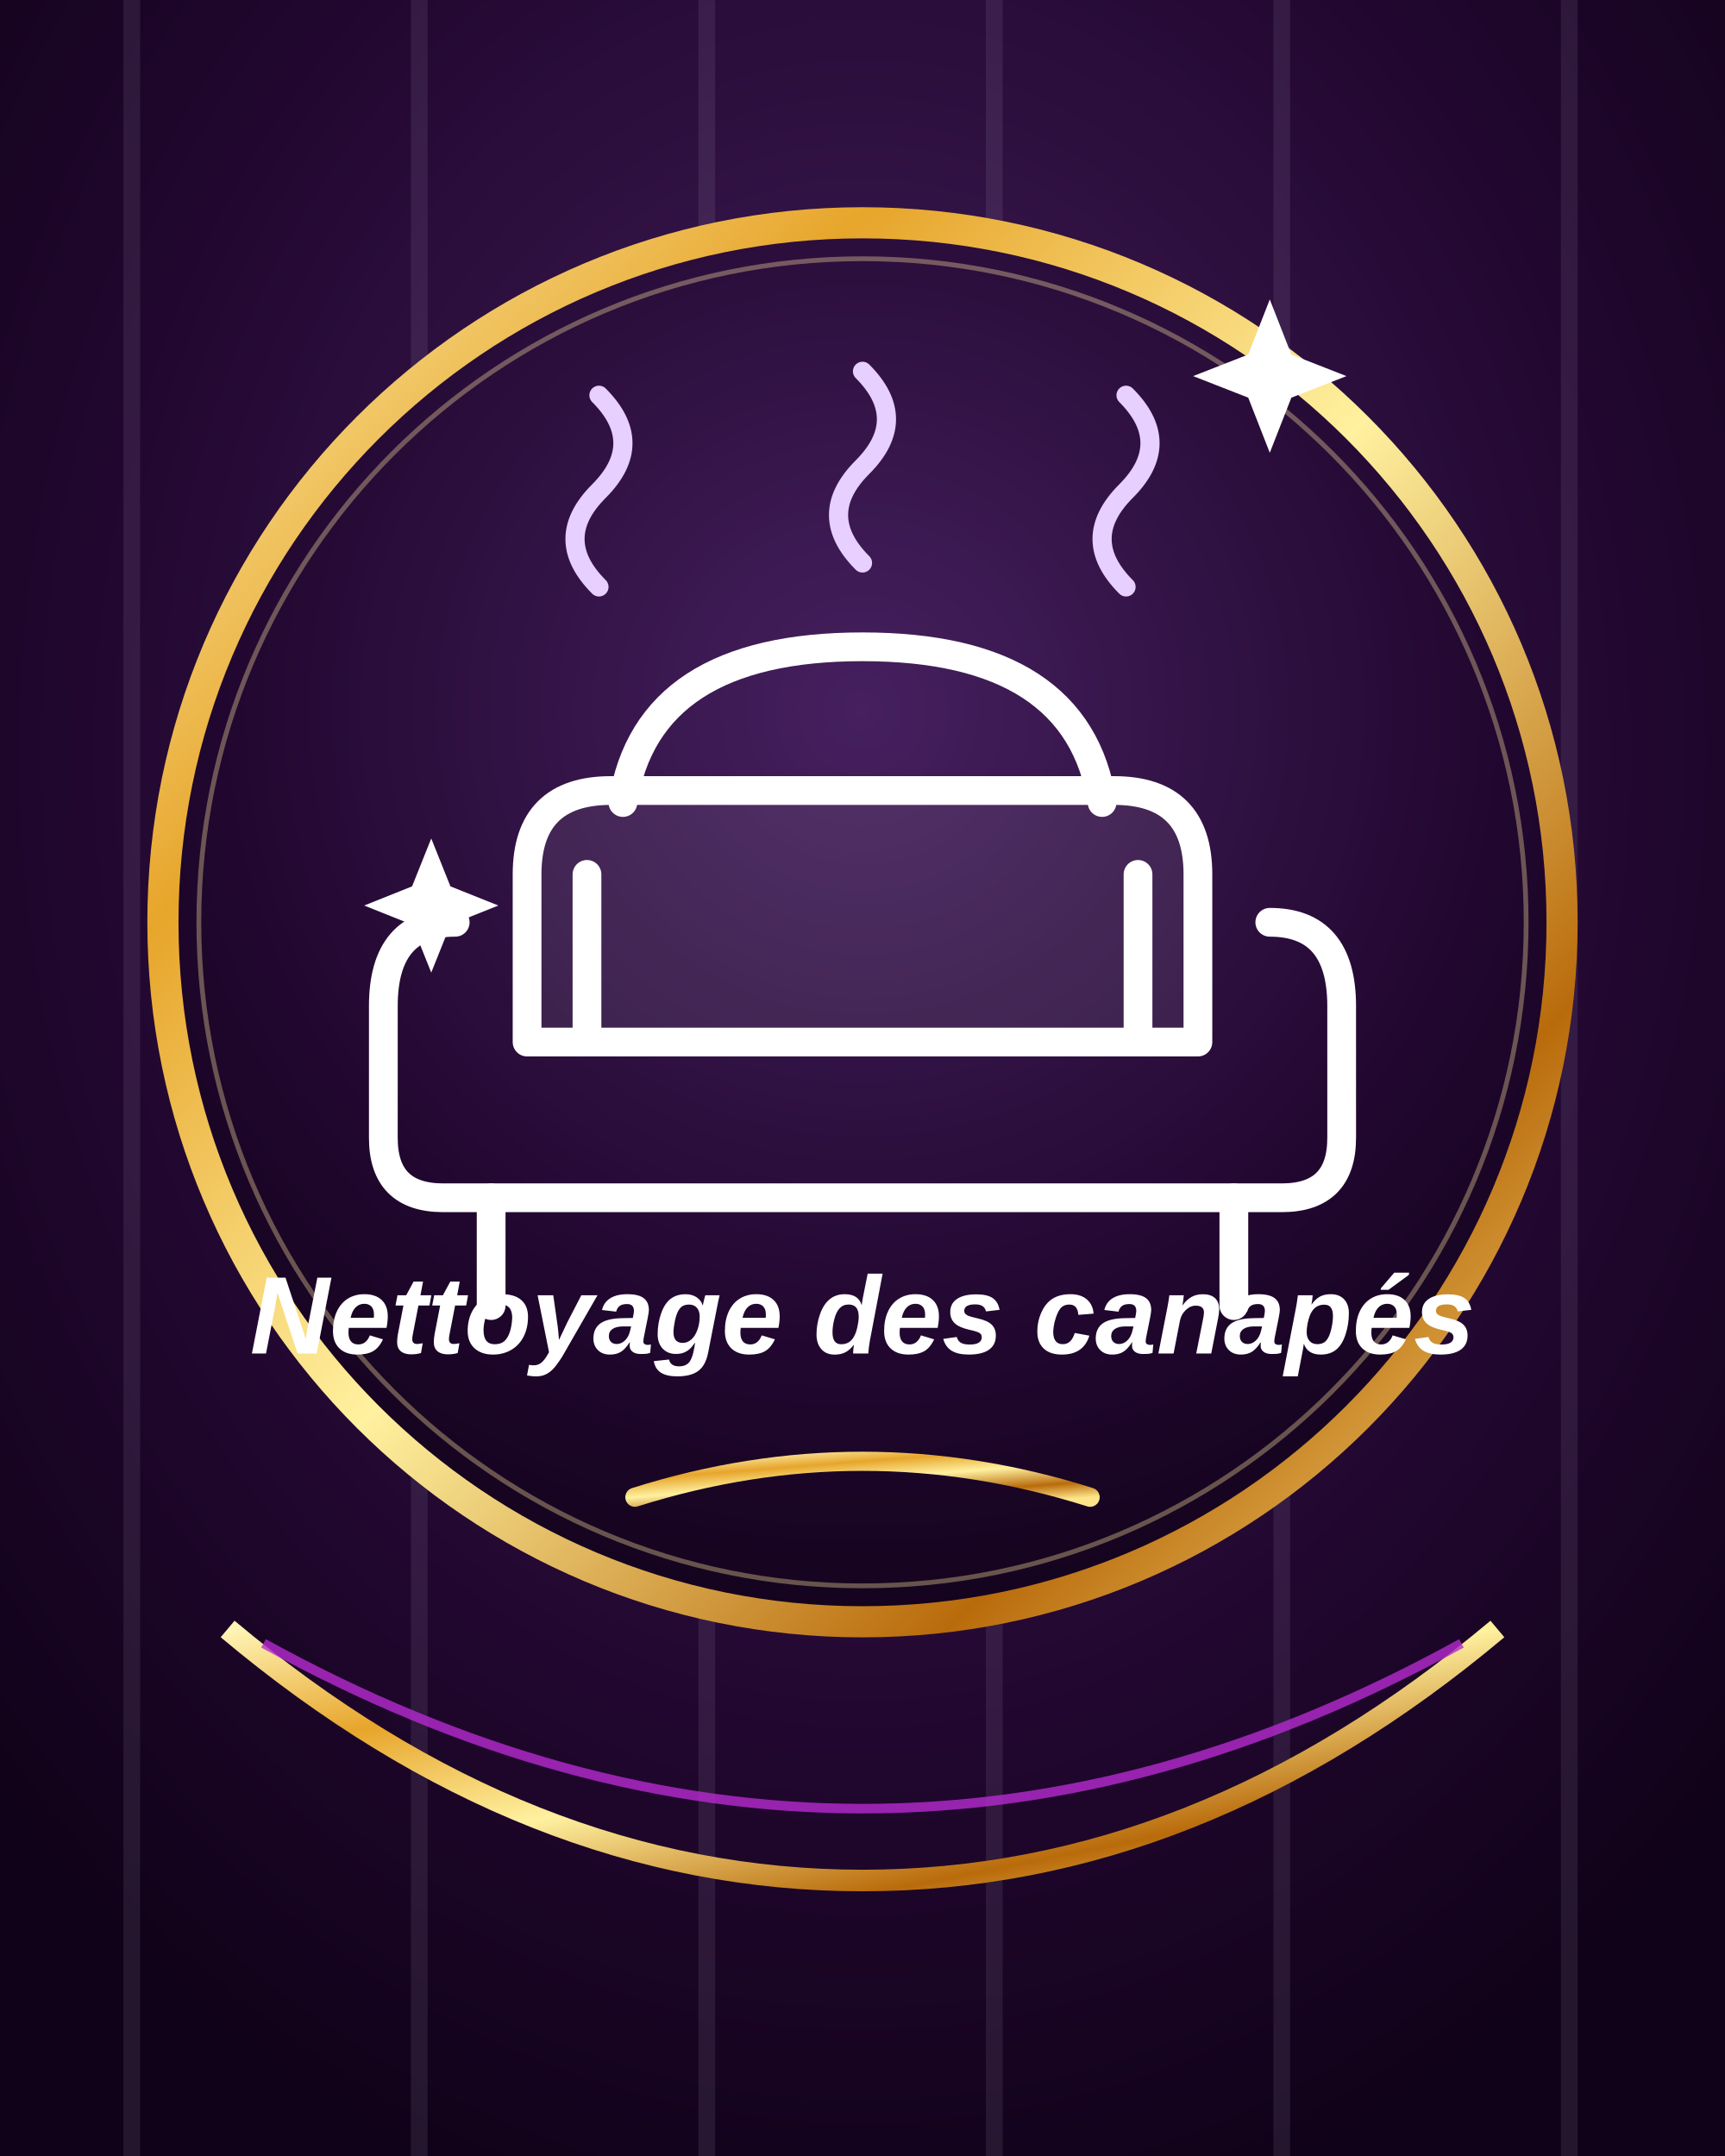
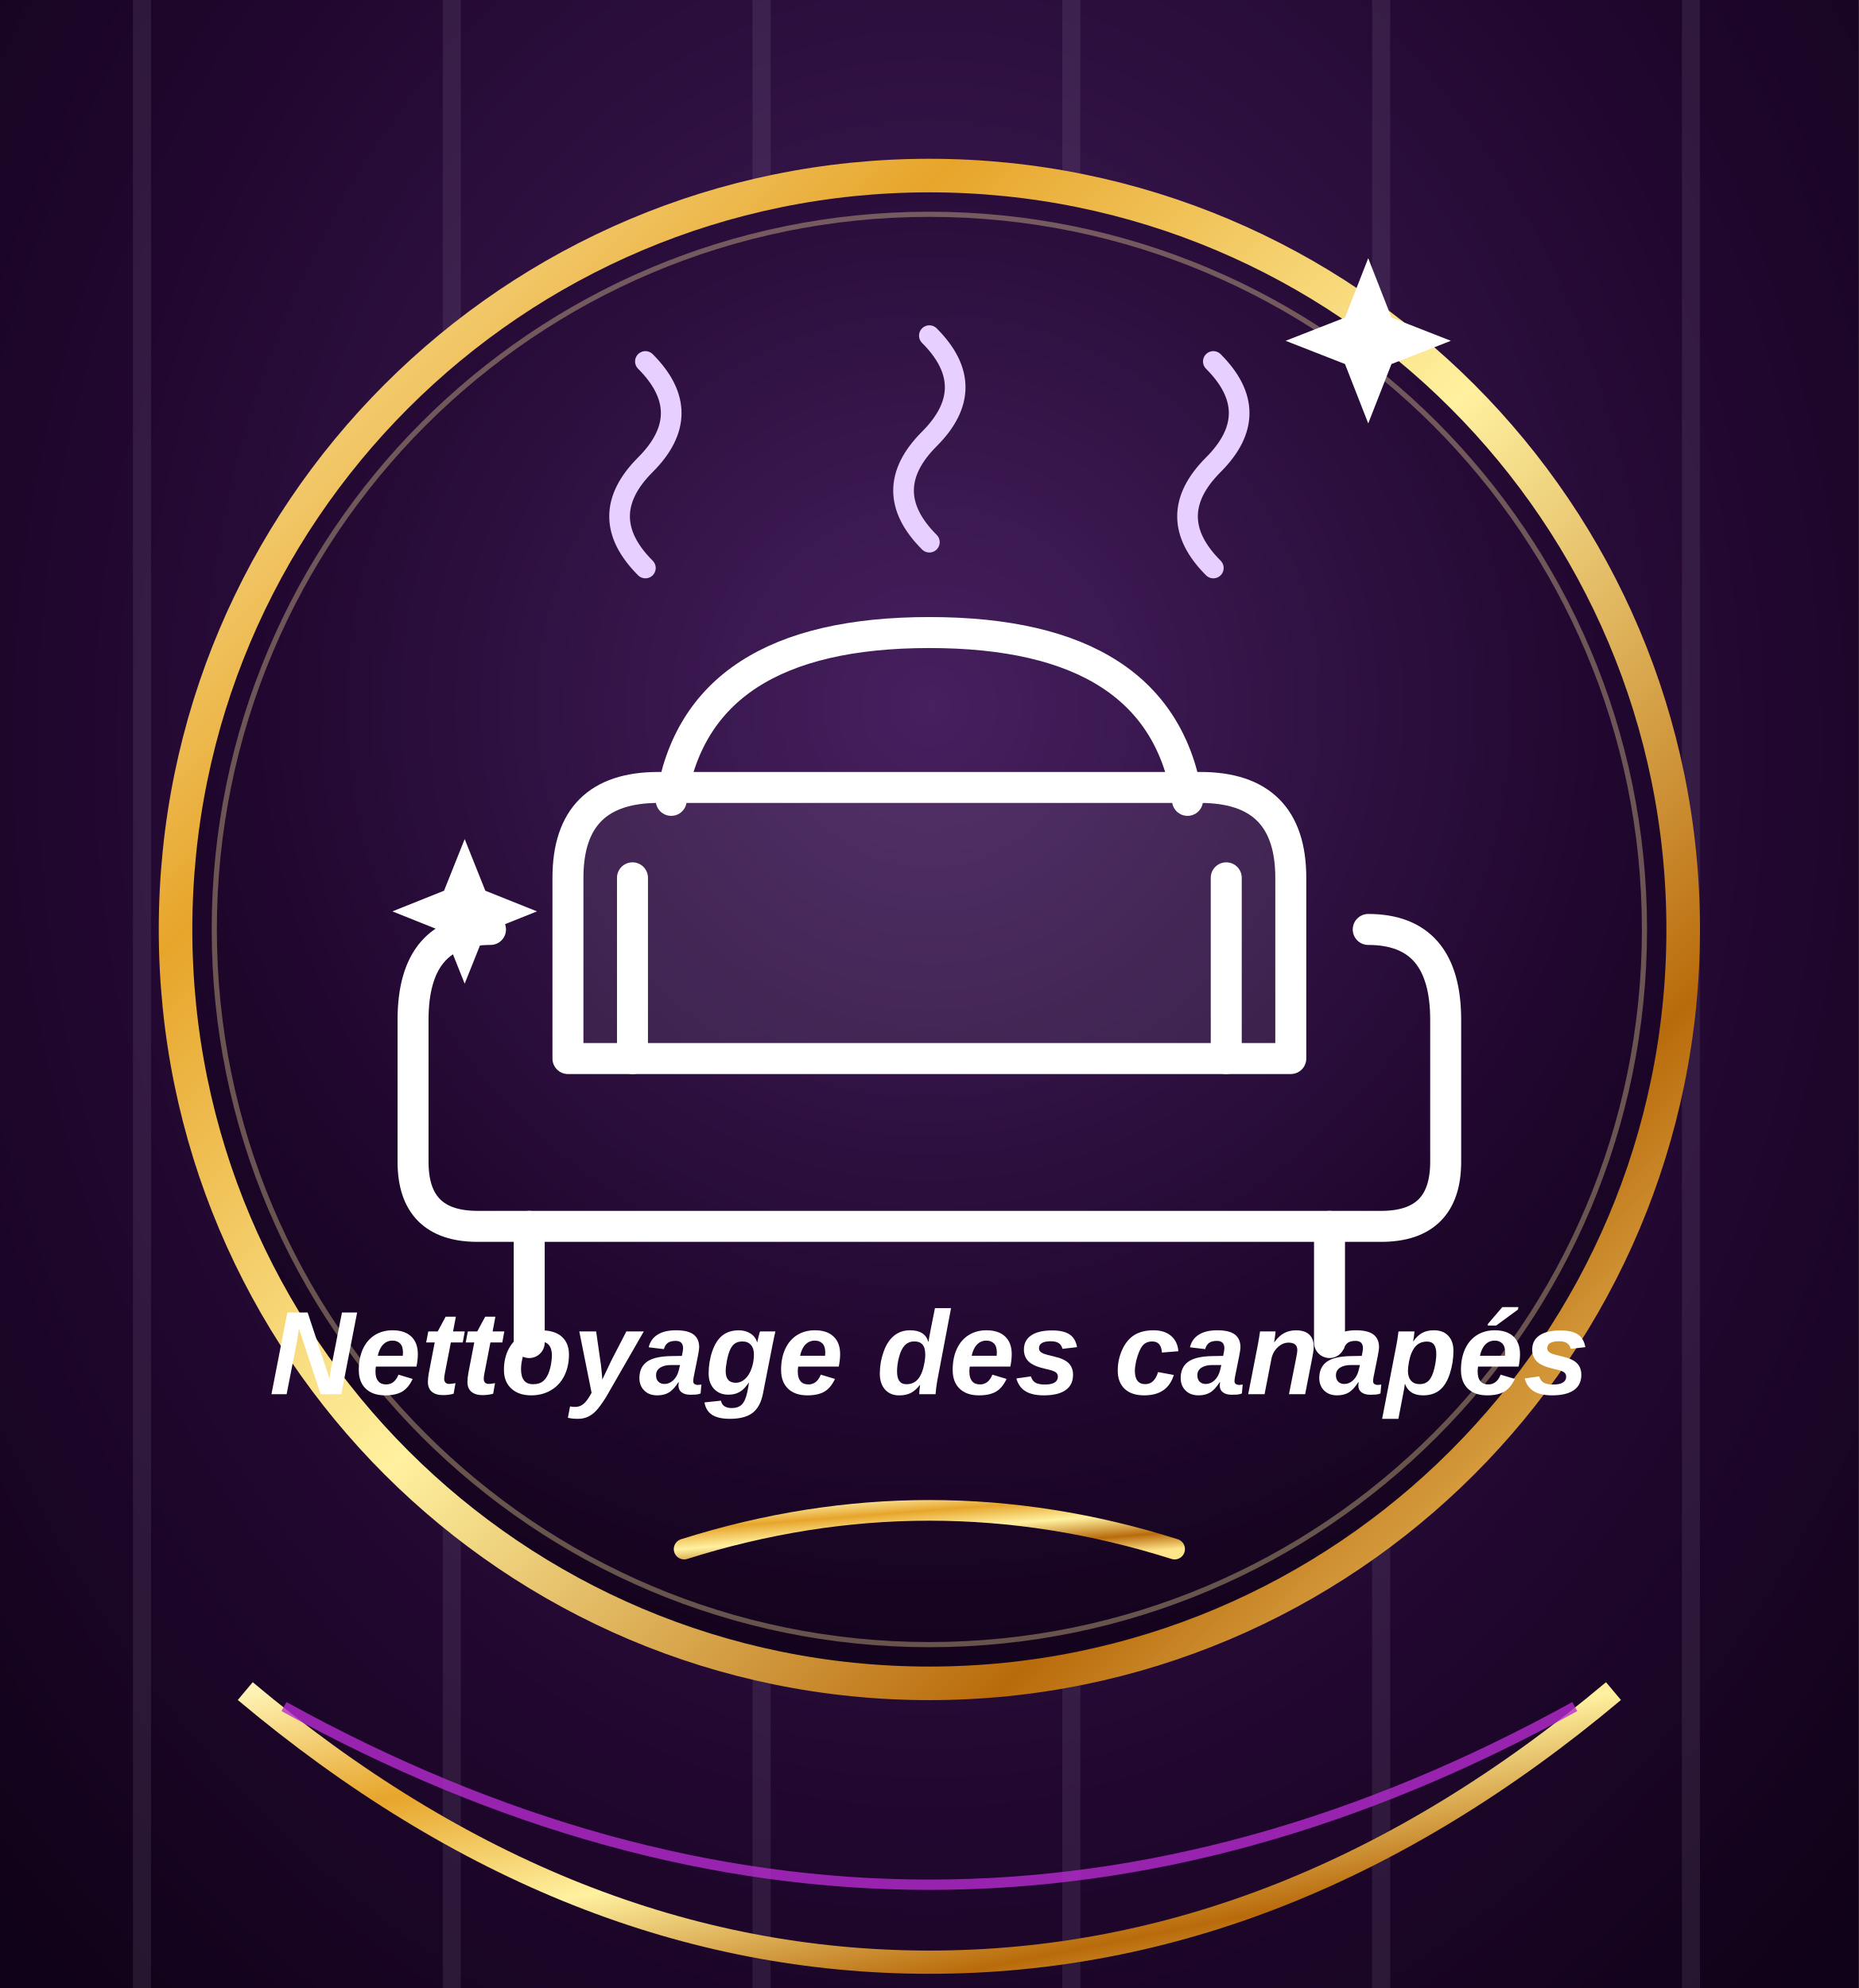
- <svg xmlns="http://www.w3.org/2000/svg" viewBox="0 0 720 900" role="img" aria-labelledby="t d">
+ <svg xmlns="http://www.w3.org/2000/svg" viewBox="0 25 720 770" role="img" aria-labelledby="t d">
  <defs>
    <radialGradient id="p" cx="50%" cy="35%" r="70%">
      <stop stop-color="#46205f" />
      <stop offset=".65" stop-color="#21072f" />
      <stop offset="1" stop-color="#100218" />
    </radialGradient>
    <linearGradient id="g" x1="0" y1="0" x2="1" y2="1">
      <stop stop-color="#fff4b6" />
      <stop offset=".25" stop-color="#e7a52b" />
      <stop offset=".5" stop-color="#fff1a0" />
      <stop offset=".78" stop-color="#b96b0b" />
      <stop offset="1" stop-color="#ffe58a" />
    </linearGradient>
  </defs>
  <rect width="720" height="900" fill="#17051f" />
  <rect width="720" height="900" fill="url(#p)" />
  <g opacity=".13" stroke="#a997bd" stroke-width="7">
    <path d="M55 0V900M175 0V900M295 0V900M415 0V900M535 0V900M655 0V900" />
  </g>
  <circle cx="360" cy="385" r="292" fill="url(#p)" stroke="url(#g)" stroke-width="13" />
  <circle cx="360" cy="385" r="277" fill="none" stroke="#ffe7a0" stroke-opacity=".35" stroke-width="2" />
  <g stroke="#fff" stroke-width="12" stroke-linejoin="round" stroke-linecap="round" fill="#fff" fill-opacity=".08">
    <path d="M220 365Q220 330 255 330H465Q500 330 500 365V435H220Z" />
    <path d="M190 385Q160 385 160 420V475Q160 500 185 500H535Q560 500 560 475V420Q560 385 530 385" fill="none" />
    <path d="M205 500V545M515 500V545M245 365V435M475 365V435" fill="none" />
    <path d="M260 335Q270 270 360 270Q450 270 460 335" fill="none" />
  </g>
  <g fill="none" stroke="#e7cfff" stroke-width="8" stroke-linecap="round">
    <path d="M250 245q-20-20 0-40t0-40" />
    <path d="M360 235q-20-20 0-40t0-40" />
    <path d="M470 245q-20-20 0-40t0-40" />
  </g>
  <g fill="#fff">
    <path d="M530 125l9 23 23 9-23 9-9 23-9-23-23-9 23-9z" />
    <path d="M180 350l8 20 20 8-20 8-8 20-8-20-20-8 20-8z" />
  </g>
  <text x="360" y="565" text-anchor="middle" fill="#fff" font-family="Arial,sans-serif" font-size="46" font-weight="700" font-style="italic">Nettoyage des canapés</text>
  <path d="M265 625Q360 595 455 625" fill="none" stroke="url(#g)" stroke-width="8" stroke-linecap="round" />
  <path d="M95 680Q220 785 360 785Q500 785 625 680" fill="none" stroke="url(#g)" stroke-width="9" />
  <path d="M110 686Q235 755 360 755Q485 755 610 686" fill="none" stroke="#b52bd0" stroke-width="4" opacity=".8" />
</svg>
